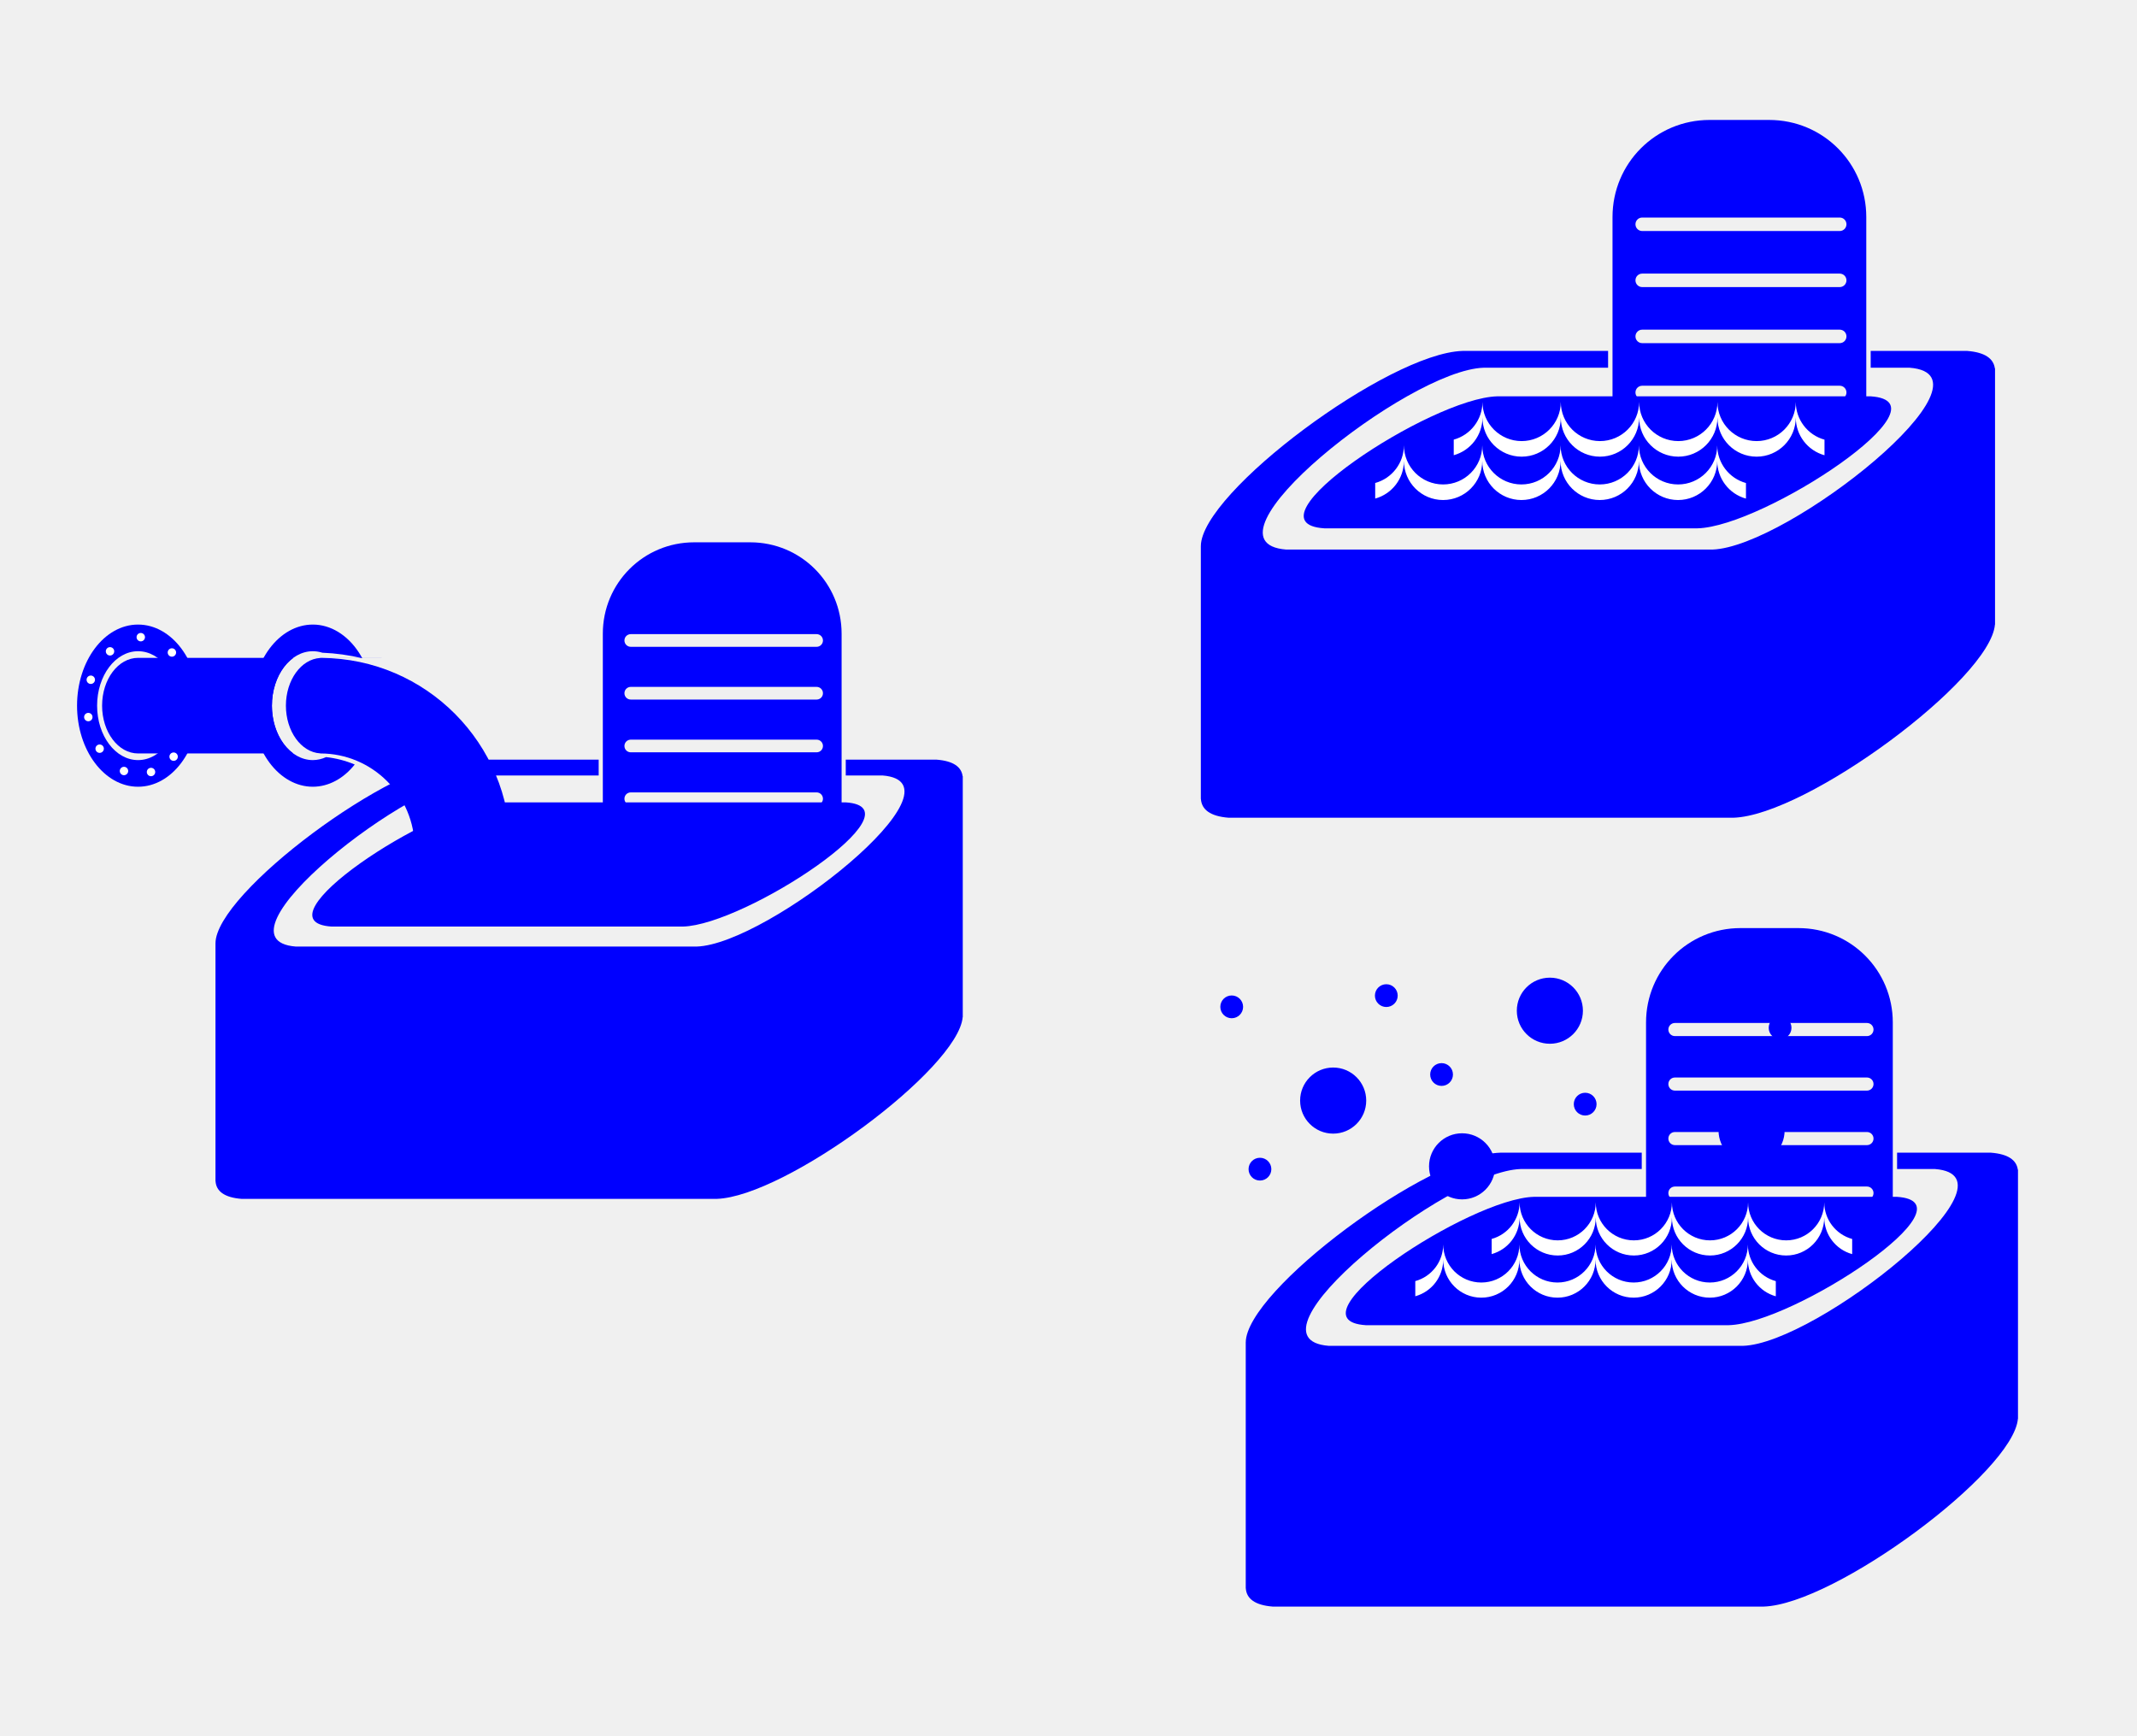
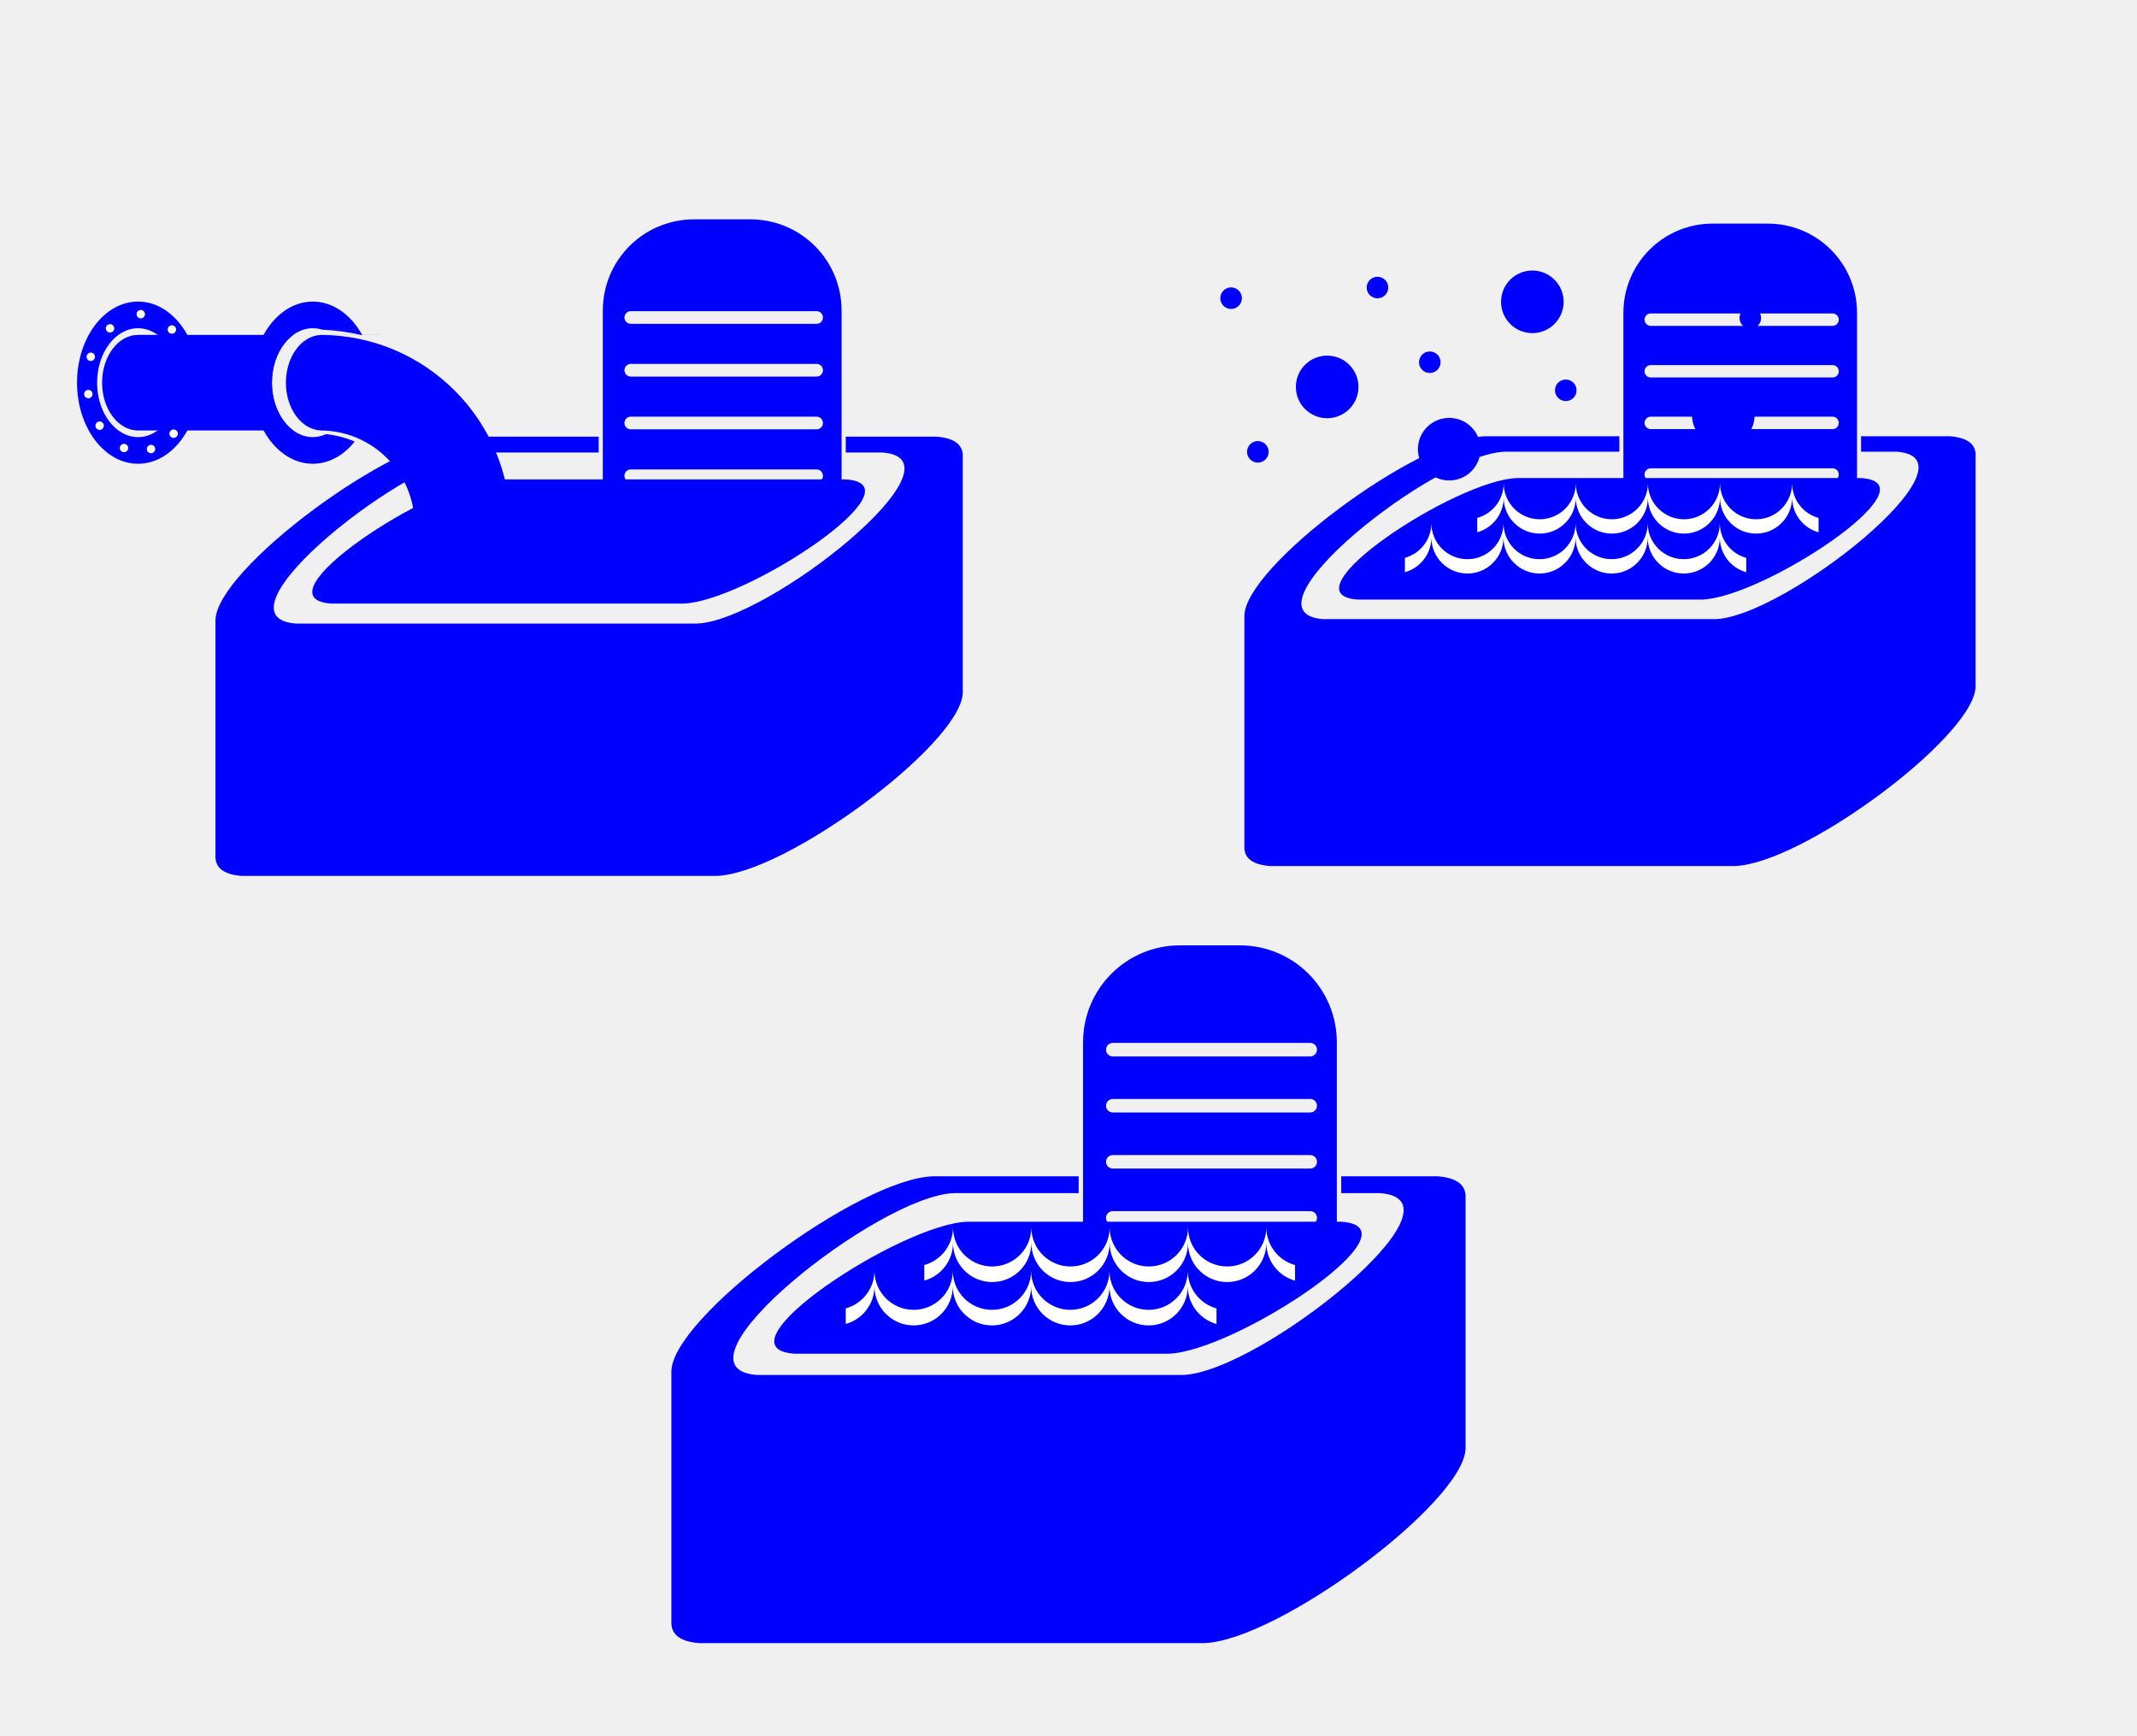
<svg xmlns="http://www.w3.org/2000/svg" width="655" height="532" viewBox="0 0 173.302 140.758" version="1.1" id="svg8" enable-background="new">
  <defs id="defs2" />
  <g id="layer1" transform="translate(0,-156.2416)">
-     <g id="g4947" transform="matrix(1.437102,0,0,1.437102,-78.86557,-328.9053)">
+     <g id="g4947" transform="matrix(1.437102,0,0,1.437102,-121.8019,-261.9657)">
      <path id="path4939" d="m 137.409,357.391 c -4.186,0.126 -14.761,7.999 -14.767,11.016 h -5.1e-4 v 14.269 h 0.004 c 0.04,0.589 0.514,0.977 1.564,1.058 h 28.483 c 4.134,-0.125 14.502,-7.807 14.761,-10.902 h 0.005 v -14.458 h -0.011 c -0.074,-0.547 -0.552,-0.905 -1.557,-0.983 h -0.996 -3.765 -0.688 v 0.948 h 0.688 1.511 c 5.326,0.415 -6.862,10.133 -11.14,10.262 h -24.041 c -5.326,-0.415 6.862,-10.133 11.14,-10.262 h 2.571 3.763 0.69 v -0.948 h -0.69 -3.763 z m 1.96,2.562 c -3.749,0.094 -14.429,7.148 -9.762,7.449 h 21.066 c 3.749,-0.094 14.429,-7.148 9.762,-7.449 h -15.5 z" style="opacity:1;fill:#0000ff;fill-opacity:1;fill-rule:nonzero;stroke:none;stroke-width:1.267;stroke-linecap:round;stroke-linejoin:round;stroke-miterlimit:4;stroke-dasharray:none;stroke-opacity:1;paint-order:markers fill stroke" />
      <path style="opacity:1;fill:#0000ff;fill-opacity:1;fill-rule:nonzero;stroke:none;stroke-width:16.918;stroke-linecap:round;stroke-linejoin:round;stroke-miterlimit:4;stroke-dasharray:none;stroke-opacity:1;paint-order:markers fill stroke" d="m 572.033,710.984 c -11.47,0 -20.703,9.234 -20.703,20.703 V 778 h 54.123 v -46.312 c 0,-11.47 -9.234,-20.703 -20.703,-20.703 z m -14.371,20.814 h 42.125 c 0.796,0 1.438,0.641 1.438,1.438 0,0.796 -0.641,1.438 -1.438,1.438 h -42.125 c -0.796,0 -1.438,-0.641 -1.438,-1.438 0,-0.796 0.641,-1.438 1.438,-1.438 z m 0,11.959 h 42.125 c 0.796,0 1.438,0.641 1.438,1.438 0,0.796 -0.641,1.438 -1.438,1.438 h -42.125 c -0.796,0 -1.438,-0.641 -1.438,-1.438 0,-0.796 0.641,-1.438 1.438,-1.438 z m 0,11.957 h 42.125 c 0.796,0 1.438,0.641 1.438,1.438 0,0.796 -0.641,1.438 -1.438,1.438 h -42.125 c -0.796,0 -1.438,-0.641 -1.438,-1.438 0,-0.796 0.641,-1.438 1.438,-1.438 z m 0,11.959 h 42.125 c 0.796,0 1.438,0.641 1.438,1.438 0,0.796 -0.641,1.438 -1.438,1.438 h -42.125 c -0.796,0 -1.438,-0.641 -1.438,-1.438 0,-0.796 0.641,-1.438 1.438,-1.438 z" transform="matrix(0.2645833,0,0,0.2645833,0,156.2416)" id="path4941" />
      <path id="path4943" d="m 134.102,362.716 a 2.21,2.21 0 0 1 -1.621,2.128 v 0.879 a 2.21,2.21 0 0 0 1.621,-2.128 2.21,2.21 0 0 0 2.21,2.21 2.21,2.21 0 0 0 2.21,-2.21 2.21,2.21 0 0 0 2.21,2.21 2.21,2.21 0 0 0 2.21,-2.21 2.21,2.21 0 0 0 2.21,2.21 2.21,2.21 0 0 0 2.21,-2.21 2.21,2.21 0 0 0 2.21,2.21 2.21,2.21 0 0 0 2.21,-2.209 2.21,2.21 0 0 0 1.621,2.129 v -0.879 a 2.21,2.21 0 0 1 -1.621,-2.129 2.21,2.21 0 0 1 -2.21,2.209 2.21,2.21 0 0 1 -2.21,-2.21 2.21,2.21 0 0 1 -2.21,2.21 2.21,2.21 0 0 1 -2.21,-2.21 2.21,2.21 0 0 1 -2.21,2.21 2.21,2.21 0 0 1 -2.21,-2.21 2.21,2.21 0 0 1 -2.21,2.21 2.21,2.21 0 0 1 -2.21,-2.21 z" style="opacity:1;fill:#ffffff;fill-opacity:1;fill-rule:nonzero;stroke:none;stroke-width:1.3;stroke-linecap:round;stroke-linejoin:round;stroke-miterlimit:4;stroke-dasharray:none;stroke-opacity:1;paint-order:markers fill stroke" />
      <path style="opacity:1;fill:#ffffff;fill-opacity:1;fill-rule:nonzero;stroke:none;stroke-width:1.3;stroke-linecap:round;stroke-linejoin:round;stroke-miterlimit:4;stroke-dasharray:none;stroke-opacity:1;paint-order:markers fill stroke" d="m 138.534,360.269 a 2.21,2.21 0 0 1 -1.621,2.128 v 0.879 a 2.21,2.21 0 0 0 1.621,-2.128 2.21,2.21 0 0 0 2.21,2.21 2.21,2.21 0 0 0 2.21,-2.21 2.21,2.21 0 0 0 2.21,2.21 2.21,2.21 0 0 0 2.21,-2.21 2.21,2.21 0 0 0 2.21,2.21 2.21,2.21 0 0 0 2.21,-2.21 2.21,2.21 0 0 0 2.21,2.21 2.21,2.21 0 0 0 2.21,-2.209 2.21,2.21 0 0 0 1.621,2.129 v -0.879 a 2.21,2.21 0 0 1 -1.621,-2.129 2.21,2.21 0 0 1 -2.21,2.209 2.21,2.21 0 0 1 -2.21,-2.21 2.21,2.21 0 0 1 -2.21,2.21 2.21,2.21 0 0 1 -2.21,-2.21 2.21,2.21 0 0 1 -2.21,2.21 2.21,2.21 0 0 1 -2.21,-2.21 2.21,2.21 0 0 1 -2.21,2.21 2.21,2.21 0 0 1 -2.21,-2.21 z" id="path4945" />
    </g>
-     <g id="g5204" transform="matrix(1.397374,0,0,1.397374,8.143529,0.8078165)">
+     <g id="g5204" transform="matrix(1.323076,0,0,1.323076,12.97236,-44.06037)">
      <g id="g4957" transform="translate(-56.17305,-179.2587)">
        <path id="path4949" d="m 137.409,357.391 c -4.186,0.126 -14.761,7.999 -14.767,11.016 h -5.1e-4 v 14.269 h 0.004 c 0.04,0.589 0.514,0.977 1.564,1.058 h 28.483 c 4.134,-0.125 14.502,-7.807 14.761,-10.902 h 0.005 v -14.458 h -0.011 c -0.074,-0.547 -0.552,-0.905 -1.557,-0.983 h -0.996 -3.765 -0.688 v 0.948 h 0.688 1.511 c 5.326,0.415 -6.862,10.133 -11.14,10.262 h -24.041 c -5.326,-0.415 6.862,-10.133 11.14,-10.262 h 2.571 3.763 0.69 v -0.948 h -0.69 -3.763 z m 1.96,2.562 c -3.749,0.094 -14.429,7.148 -9.762,7.449 h 21.066 c 3.749,-0.094 14.429,-7.148 9.762,-7.449 h -15.5 z" style="opacity:1;fill:#0000ff;fill-opacity:1;fill-rule:nonzero;stroke:none;stroke-width:1.267;stroke-linecap:round;stroke-linejoin:round;stroke-miterlimit:4;stroke-dasharray:none;stroke-opacity:1;paint-order:markers fill stroke" />
        <path style="opacity:1;fill:#0000ff;fill-opacity:1;fill-rule:nonzero;stroke:none;stroke-width:16.918;stroke-linecap:round;stroke-linejoin:round;stroke-miterlimit:4;stroke-dasharray:none;stroke-opacity:1;paint-order:markers fill stroke" d="m 572.033,710.984 c -11.47,0 -20.703,9.234 -20.703,20.703 V 778 h 54.123 v -46.312 c 0,-11.47 -9.234,-20.703 -20.703,-20.703 z m -14.371,20.814 h 42.125 c 0.796,0 1.438,0.641 1.438,1.438 0,0.796 -0.641,1.438 -1.438,1.438 h -42.125 c -0.796,0 -1.438,-0.641 -1.438,-1.438 0,-0.796 0.641,-1.438 1.438,-1.438 z m 0,11.959 h 42.125 c 0.796,0 1.438,0.641 1.438,1.438 0,0.796 -0.641,1.438 -1.438,1.438 h -42.125 c -0.796,0 -1.438,-0.641 -1.438,-1.438 0,-0.796 0.641,-1.438 1.438,-1.438 z m 0,11.957 h 42.125 c 0.796,0 1.438,0.641 1.438,1.438 0,0.796 -0.641,1.438 -1.438,1.438 h -42.125 c -0.796,0 -1.438,-0.641 -1.438,-1.438 0,-0.796 0.641,-1.438 1.438,-1.438 z m 0,11.959 h 42.125 c 0.796,0 1.438,0.641 1.438,1.438 0,0.796 -0.641,1.438 -1.438,1.438 h -42.125 c -0.796,0 -1.438,-0.641 -1.438,-1.438 0,-0.796 0.641,-1.438 1.438,-1.438 z" transform="matrix(0.2645833,0,0,0.2645833,0,156.2416)" id="path4951" />
        <path id="path4953" d="m 134.102,362.716 a 2.21,2.21 0 0 1 -1.621,2.128 v 0.879 a 2.21,2.21 0 0 0 1.621,-2.128 2.21,2.21 0 0 0 2.21,2.21 2.21,2.21 0 0 0 2.21,-2.21 2.21,2.21 0 0 0 2.21,2.21 2.21,2.21 0 0 0 2.21,-2.21 2.21,2.21 0 0 0 2.21,2.21 2.21,2.21 0 0 0 2.21,-2.21 2.21,2.21 0 0 0 2.21,2.21 2.21,2.21 0 0 0 2.21,-2.209 2.21,2.21 0 0 0 1.621,2.129 v -0.879 a 2.21,2.21 0 0 1 -1.621,-2.129 2.21,2.21 0 0 1 -2.21,2.209 2.21,2.21 0 0 1 -2.21,-2.21 2.21,2.21 0 0 1 -2.21,2.21 2.21,2.21 0 0 1 -2.21,-2.21 2.21,2.21 0 0 1 -2.21,2.21 2.21,2.21 0 0 1 -2.21,-2.21 2.21,2.21 0 0 1 -2.21,2.21 2.21,2.21 0 0 1 -2.21,-2.21 z" style="opacity:1;fill:#ffffff;fill-opacity:1;fill-rule:nonzero;stroke:none;stroke-width:1.3;stroke-linecap:round;stroke-linejoin:round;stroke-miterlimit:4;stroke-dasharray:none;stroke-opacity:1;paint-order:markers fill stroke" />
        <path style="opacity:1;fill:#ffffff;fill-opacity:1;fill-rule:nonzero;stroke:none;stroke-width:1.3;stroke-linecap:round;stroke-linejoin:round;stroke-miterlimit:4;stroke-dasharray:none;stroke-opacity:1;paint-order:markers fill stroke" d="m 138.534,360.269 a 2.21,2.21 0 0 1 -1.621,2.128 v 0.879 a 2.21,2.21 0 0 0 1.621,-2.128 2.21,2.21 0 0 0 2.21,2.21 2.21,2.21 0 0 0 2.21,-2.21 2.21,2.21 0 0 0 2.21,2.21 2.21,2.21 0 0 0 2.21,-2.21 2.21,2.21 0 0 0 2.21,2.21 2.21,2.21 0 0 0 2.21,-2.21 2.21,2.21 0 0 0 2.21,2.21 2.21,2.21 0 0 0 2.21,-2.209 2.21,2.21 0 0 0 1.621,2.129 v -0.879 a 2.21,2.21 0 0 1 -1.621,-2.129 2.21,2.21 0 0 1 -2.21,2.209 2.21,2.21 0 0 1 -2.21,-2.21 2.21,2.21 0 0 1 -2.21,2.21 2.21,2.21 0 0 1 -2.21,-2.21 2.21,2.21 0 0 1 -2.21,2.21 2.21,2.21 0 0 1 -2.21,-2.21 2.21,2.21 0 0 1 -2.21,2.21 2.21,2.21 0 0 1 -2.21,-2.21 z" id="path4955" />
      </g>
      <path style="opacity:1;fill:#0000ff;fill-opacity:1;fill-rule:nonzero;stroke:none;stroke-width:4;stroke-linecap:round;stroke-linejoin:round;stroke-miterlimit:4;stroke-dasharray:none;stroke-opacity:1;paint-order:markers fill stroke" d="m 94.238,167.577 a 0.661,0.661 0 0 0 -0.661,0.661 0.661,0.661 0 0 0 0.661,0.661 0.661,0.661 0 0 0 0.661,-0.661 0.661,0.661 0 0 0 -0.661,-0.661 z m -10.12,0.397 a 1.918,1.918 0 0 0 -1.918,1.918 1.918,1.918 0 0 0 1.918,1.918 1.918,1.918 0 0 0 1.918,-1.918 1.918,1.918 0 0 0 -1.918,-1.918 z m -9.492,0.381 a 0.661,0.661 0 0 0 -0.661,0.661 0.661,0.661 0 0 0 0.661,0.661 0.661,0.661 0 0 0 0.661,-0.661 0.661,0.661 0 0 0 -0.661,-0.661 z m -8.972,0.652 a 0.661,0.661 0 0 0 -0.661,0.661 0.661,0.661 0 0 0 0.661,0.661 0.661,0.661 0 0 0 0.661,-0.661 0.661,0.661 0 0 0 -0.661,-0.661 z m 31.825,1.216 a 0.661,0.661 0 0 0 -0.661,0.661 0.661,0.661 0 0 0 0.661,0.661 0.661,0.661 0 0 0 0.661,-0.661 0.661,0.661 0 0 0 -0.661,-0.661 z m -6.681,1.587 a 0.661,0.661 0 0 0 -0.661,0.661 0.661,0.661 0 0 0 0.661,0.661 0.661,0.661 0 0 0 0.661,-0.661 0.661,0.661 0 0 0 -0.661,-0.661 z m -12.965,1.124 a 0.661,0.661 0 0 0 -0.661,0.661 0.661,0.661 0 0 0 0.661,0.661 0.661,0.661 0 0 0 0.661,-0.661 0.661,0.661 0 0 0 -0.661,-0.661 z m -6.291,0.256 a 1.918,1.918 0 0 0 -1.918,1.918 1.918,1.918 0 0 0 1.918,1.918 1.918,1.918 0 0 0 1.918,-1.918 1.918,1.918 0 0 0 -1.918,-1.918 z m 14.625,1.464 a 0.661,0.661 0 0 0 -0.661,0.661 0.661,0.661 0 0 0 0.661,0.661 0.661,0.661 0 0 0 0.661,-0.661 0.661,0.661 0 0 0 -0.661,-0.661 z m 9.657,0.267 a 1.918,1.918 0 0 0 -1.918,1.918 1.918,1.918 0 0 0 1.918,1.918 1.918,1.918 0 0 0 1.918,-1.918 1.918,1.918 0 0 0 -1.918,-1.918 z m -16.801,2.085 a 1.918,1.918 0 0 0 -1.918,1.918 1.918,1.918 0 0 0 1.918,1.918 1.918,1.918 0 0 0 1.918,-1.918 1.918,1.918 0 0 0 -1.918,-1.918 z M 67.293,178.427 a 0.661,0.661 0 0 0 -0.661,0.661 0.661,0.661 0 0 0 0.661,0.661 0.661,0.661 0 0 0 0.661,-0.661 0.661,0.661 0 0 0 -0.661,-0.661 z" id="path5001" />
    </g>
-     <g id="g7075" transform="matrix(1.352205,0,0,1.352205,-75.94463,-137.3678)">
+     <g id="g7075" transform="matrix(1.352205,0,0,1.352205,-75.94463,-163.5615)">
      <path style="opacity:1;fill:#0000ff;fill-opacity:1;fill-rule:nonzero;stroke:none;stroke-width:1.267;stroke-linecap:round;stroke-linejoin:round;stroke-miterlimit:4;stroke-dasharray:none;stroke-opacity:1;paint-order:markers fill stroke" d="m 83.854,262.695 c -4.186,0.126 -14.761,7.999 -14.767,11.016 h -5.1e-4 v 14.269 h 0.004 c 0.04,0.589 0.514,0.977 1.564,1.058 h 28.483 c 4.134,-0.125 14.502,-7.807 14.761,-10.902 h 0.005 v -14.458 h -0.011 c -0.074,-0.547 -0.552,-0.905 -1.557,-0.983 h -0.996 -3.765 -0.688 v 0.948 h 0.688 1.511 c 5.326,0.415 -6.862,10.133 -11.14,10.262 h -24.041 c -5.326,-0.415 6.862,-10.133 11.14,-10.262 h 2.571 3.763 0.69 v -0.948 h -0.69 -3.763 z m 1.96,2.562 c -3.749,0.094 -14.429,7.148 -9.762,7.449 h 21.066 c 3.749,-0.094 14.429,-7.148 9.762,-7.449 H 91.38 Z" id="path7019" />
      <g id="g7071" transform="matrix(0.2240012,0,0,0.2240319,104.7275,223.1087)">
        <path id="path7021" d="m -131.057,149.447 v 0.028 a 9.628,12.796 0 0 0 -9.198,12.768 9.628,12.796 0 0 0 9.198,12.776 v 0.02 a 25.268,25.268 0 0 1 25.268,25.268 h 0.058 a 4.271,4.271 0 0 0 -0.058,0.671 4.271,4.271 0 0 0 4.272,4.272 4.271,4.271 0 0 0 4.272,-4.272 4.271,4.271 0 0 0 -0.056,-0.671 h 0.114 a 4.271,4.271 0 0 0 -0.058,0.671 4.271,4.271 0 0 0 4.272,4.272 4.271,4.271 0 0 0 4.271,-4.272 4.271,4.271 0 0 0 -0.055,-0.671 h 0.114 a 4.271,4.271 0 0 0 -0.058,0.671 4.271,4.271 0 0 0 4.272,4.272 4.271,4.271 0 0 0 4.272,-4.272 4.271,4.271 0 0 0 -0.055,-0.671 h 0.055 a 50.897,50.879 0 0 0 -50.53,-50.847 h 16.037 v -0.013 h -15.974 a 9.628,12.796 0 0 0 -0.149,0.01 50.897,50.879 0 0 0 -0.281,-0.01 z" style="opacity:1;fill:#0000ff;fill-opacity:1;fill-rule:nonzero;stroke:none;stroke-width:2.667;stroke-linecap:round;stroke-linejoin:round;stroke-miterlimit:4;stroke-dasharray:none;stroke-opacity:1;paint-order:markers fill stroke" />
        <path id="path7023" d="m -179.84,140.535 a 16.333,21.708 0 0 0 -16.333,21.708 16.333,21.708 0 0 0 16.333,21.708 16.333,21.708 0 0 0 16.333,-21.708 16.333,21.708 0 0 0 -16.333,-21.708 z m 0,7.134 a 10.965,14.574 0 0 1 10.965,14.574 10.965,14.574 0 0 1 -10.965,14.574 10.965,14.574 0 0 1 -10.965,-14.574 10.965,14.574 0 0 1 10.965,-14.574 z" style="opacity:1;fill:#0000ff;fill-opacity:1;fill-rule:nonzero;stroke:none;stroke-width:4.524;stroke-linecap:round;stroke-linejoin:round;stroke-miterlimit:4;stroke-dasharray:none;stroke-opacity:1;paint-order:markers fill stroke" />
        <path id="path7025" d="m -139.219,174.279 a 10.965,14.574 0 0 0 0.924,0.753 10.965,14.574 0 0 0 0.01,0.006 10.965,14.574 0 0 1 -0.934,-0.76 z" style="opacity:1;fill:#0000ff;fill-opacity:1;fill-rule:nonzero;stroke:none;stroke-width:2.667;stroke-linecap:round;stroke-linejoin:round;stroke-miterlimit:4;stroke-dasharray:none;stroke-opacity:1;paint-order:markers fill stroke" />
        <path id="path7027" d="m -140.092,173.399 a 10.965,14.574 0 0 0 0.864,0.872 10.965,14.574 0 0 0 0.01,0.008 10.965,14.574 0 0 1 -0.873,-0.88 z" style="opacity:1;fill:#0000ff;fill-opacity:1;fill-rule:nonzero;stroke:none;stroke-width:2.667;stroke-linecap:round;stroke-linejoin:round;stroke-miterlimit:4;stroke-dasharray:none;stroke-opacity:1;paint-order:markers fill stroke" />
        <path id="path7029" d="m -140.862,172.448 a 10.965,14.574 0 0 0 0.761,0.942 10.965,14.574 0 0 0 0.009,0.009 10.965,14.574 0 0 1 -0.77,-0.951 z" style="opacity:1;fill:#0000ff;fill-opacity:1;fill-rule:nonzero;stroke:none;stroke-width:2.667;stroke-linecap:round;stroke-linejoin:round;stroke-miterlimit:4;stroke-dasharray:none;stroke-opacity:1;paint-order:markers fill stroke" />
        <path id="path7031" d="m -141.503,171.488 a 10.965,14.574 0 0 0 0.6,0.908 10.965,14.574 0 0 0 0.008,0.01 10.965,14.574 0 0 1 -0.608,-0.918 z" style="opacity:1;fill:#0000ff;fill-opacity:1;fill-rule:nonzero;stroke:none;stroke-width:2.667;stroke-linecap:round;stroke-linejoin:round;stroke-miterlimit:4;stroke-dasharray:none;stroke-opacity:1;paint-order:markers fill stroke" />
        <path id="path7033" d="m -142.068,170.482 a 10.965,14.574 0 0 0 0.441,0.82 10.965,14.574 0 0 0 0.006,0.009 10.965,14.574 0 0 1 -0.448,-0.829 z" style="opacity:1;fill:#0000ff;fill-opacity:1;fill-rule:nonzero;stroke:none;stroke-width:2.667;stroke-linecap:round;stroke-linejoin:round;stroke-miterlimit:4;stroke-dasharray:none;stroke-opacity:1;paint-order:markers fill stroke" />
        <path id="path7035" d="m -142.804,168.866 a 10.965,14.574 0 0 0 0.54,1.251 10.965,14.574 0 0 0 0.004,0.008 10.965,14.574 0 0 1 -0.544,-1.258 z" style="opacity:1;fill:#0000ff;fill-opacity:1;fill-rule:nonzero;stroke:none;stroke-width:2.667;stroke-linecap:round;stroke-linejoin:round;stroke-miterlimit:4;stroke-dasharray:none;stroke-opacity:1;paint-order:markers fill stroke" />
        <path id="path7037" d="m -143.12,167.931 a 10.965,14.574 0 0 0 0.311,0.922 10.965,14.574 0 0 0 0.006,0.013 10.965,14.574 0 0 1 -0.316,-0.935 z" style="opacity:1;fill:#0000ff;fill-opacity:1;fill-rule:nonzero;stroke:none;stroke-width:2.667;stroke-linecap:round;stroke-linejoin:round;stroke-miterlimit:4;stroke-dasharray:none;stroke-opacity:1;paint-order:markers fill stroke" />
        <path id="path7039" d="m -143.47,166.676 a 10.965,14.574 0 0 0 0.212,0.848 10.965,14.574 0 0 0 0.003,0.007 10.965,14.574 0 0 1 -0.215,-0.855 z" style="opacity:1;fill:#0000ff;fill-opacity:1;fill-rule:nonzero;stroke:none;stroke-width:2.667;stroke-linecap:round;stroke-linejoin:round;stroke-miterlimit:4;stroke-dasharray:none;stroke-opacity:1;paint-order:markers fill stroke" />
        <path id="path7041" d="m -143.761,165.208 a 10.965,14.574 0 0 0 0.158,0.934 10.965,14.574 0 0 0 0.002,0.009 10.965,14.574 0 0 1 -0.16,-0.943 z" style="opacity:1;fill:#0000ff;fill-opacity:1;fill-rule:nonzero;stroke:none;stroke-width:2.667;stroke-linecap:round;stroke-linejoin:round;stroke-miterlimit:4;stroke-dasharray:none;stroke-opacity:1;paint-order:markers fill stroke" />
        <path id="path7043" d="m -143.937,163.695 a 10.965,14.574 0 0 0 0.094,1.025 10.965,14.574 0 0 0 0.002,0.01 10.965,14.574 0 0 1 -0.096,-1.035 z" style="opacity:1;fill:#0000ff;fill-opacity:1;fill-rule:nonzero;stroke:none;stroke-width:2.667;stroke-linecap:round;stroke-linejoin:round;stroke-miterlimit:4;stroke-dasharray:none;stroke-opacity:1;paint-order:markers fill stroke" />
        <path id="path7045" d="m -144.002,162.243 a 10.965,14.574 0 0 0 0.027,1.031 10.965,14.574 0 0 0 0.001,0.01 10.965,14.574 0 0 1 -0.028,-1.041 z" style="opacity:1;fill:#0000ff;fill-opacity:1;fill-rule:nonzero;stroke:none;stroke-width:2.667;stroke-linecap:round;stroke-linejoin:round;stroke-miterlimit:4;stroke-dasharray:none;stroke-opacity:1;paint-order:markers fill stroke" />
        <path id="path7047" d="m -138.282,149.462 a 10.965,14.574 0 0 0 -0.68,0.518 10.965,14.574 0 0 0 -0.891,0.847 10.965,14.574 0 0 0 -0.823,0.961 10.965,14.574 0 0 0 -0.747,1.066 10.965,14.574 0 0 0 -0.664,1.16 10.965,14.574 0 0 0 -0.573,1.242 10.965,14.574 0 0 0 -0.477,1.312 10.965,14.574 0 0 0 -0.376,1.368 10.965,14.574 0 0 0 -0.271,1.411 10.965,14.574 0 0 0 -0.164,1.441 10.965,14.574 0 0 0 -0.055,1.455 10.965,14.574 0 0 1 5.72,-12.781 z" style="opacity:1;fill:#0000ff;fill-opacity:1;fill-rule:nonzero;stroke:none;stroke-width:2.667;stroke-linecap:round;stroke-linejoin:round;stroke-miterlimit:4;stroke-dasharray:none;stroke-opacity:1;paint-order:markers fill stroke" />
        <path id="path7049" d="m -138.263,149.447 h -41.576 a 9.628,12.796 0 0 0 -9.628,12.796 9.628,12.796 0 0 0 9.628,12.796 h 41.556 a 10.965,14.574 0 0 1 -5.2e-4,-5.3e-4 10.965,14.574 0 0 1 -0.01,-0.006 10.965,14.574 0 0 1 -0.924,-0.753 10.965,14.574 0 0 1 -0.01,-0.008 10.965,14.574 0 0 1 -0.864,-0.872 10.965,14.574 0 0 1 -0.009,-0.009 10.965,14.574 0 0 1 -0.761,-0.942 10.965,14.574 0 0 1 -0.034,-0.042 10.965,14.574 0 0 1 -0.008,-0.01 10.965,14.574 0 0 1 -0.6,-0.908 10.965,14.574 0 0 1 -0.117,-0.177 10.965,14.574 0 0 1 -0.006,-0.009 10.965,14.574 0 0 1 -0.441,-0.82 10.965,14.574 0 0 1 -0.192,-0.357 10.965,14.574 0 0 1 -0.004,-0.008 10.965,14.574 0 0 1 -0.54,-1.251 10.965,14.574 0 0 1 -0.006,-0.013 10.965,14.574 0 0 1 -0.311,-0.922 10.965,14.574 0 0 1 -0.134,-0.4 10.965,14.574 0 0 1 -0.003,-0.007 10.965,14.574 0 0 1 -0.212,-0.848 10.965,14.574 0 0 1 -0.131,-0.525 10.965,14.574 0 0 1 -0.002,-0.009 10.965,14.574 0 0 1 -0.158,-0.934 10.965,14.574 0 0 1 -0.081,-0.478 10.965,14.574 0 0 1 -0.002,-0.01 10.965,14.574 0 0 1 -0.094,-1.025 10.965,14.574 0 0 1 -0.037,-0.411 10.965,14.574 0 0 1 -0.001,-0.01 10.965,14.574 0 0 1 -0.027,-1.031 10.965,14.574 0 0 1 0.055,-1.455 10.965,14.574 0 0 1 0.164,-1.441 10.965,14.574 0 0 1 0.271,-1.411 10.965,14.574 0 0 1 0.376,-1.368 10.965,14.574 0 0 1 0.477,-1.312 10.965,14.574 0 0 1 0.573,-1.242 10.965,14.574 0 0 1 0.664,-1.16 10.965,14.574 0 0 1 0.747,-1.066 10.965,14.574 0 0 1 0.823,-0.961 10.965,14.574 0 0 1 0.891,-0.847 10.965,14.574 0 0 1 0.68,-0.518 10.965,14.574 0 0 1 0.019,-0.015 z" style="opacity:1;fill:#0000ff;fill-opacity:1;fill-rule:nonzero;stroke:none;stroke-width:2.667;stroke-linecap:round;stroke-linejoin:round;stroke-miterlimit:4;stroke-dasharray:none;stroke-opacity:1;paint-order:markers fill stroke" />
        <path id="path7051" d="m -133.037,140.535 a 16.333,21.708 0 0 0 -16.333,21.708 16.333,21.708 0 0 0 16.333,21.708 16.333,21.708 0 0 0 11.207,-5.952 27.493,27.493 0 0 0 -7.667,-1.981 10.965,14.574 0 0 1 -3.539,0.799 10.965,14.574 0 0 1 -10.965,-14.574 10.965,14.574 0 0 1 10.965,-14.574 10.965,14.574 0 0 1 2.284,0.326 h 10.024 a 16.333,21.708 0 0 0 -12.308,-7.46 z m 2.325,7.474 a 10.965,14.574 0 0 1 0.178,0.06 55.379,55.359 0 0 1 10.728,1.48 16.333,21.708 0 0 0 -0.913,-1.54 z" style="opacity:1;fill:#0000ff;fill-opacity:1;fill-rule:nonzero;stroke:none;stroke-width:4.524;stroke-linecap:round;stroke-linejoin:round;stroke-miterlimit:4;stroke-dasharray:none;stroke-opacity:1;paint-order:markers fill stroke" />
        <circle r="1.124" cy="143.909" cx="-179.112" id="circle7053" style="opacity:1;fill:#ffffff;fill-opacity:1;fill-rule:nonzero;stroke:none;stroke-width:4;stroke-linecap:round;stroke-linejoin:round;stroke-miterlimit:4;stroke-dasharray:none;stroke-opacity:1;paint-order:markers fill stroke" />
        <circle style="opacity:1;fill:#ffffff;fill-opacity:1;fill-rule:nonzero;stroke:none;stroke-width:4;stroke-linecap:round;stroke-linejoin:round;stroke-miterlimit:4;stroke-dasharray:none;stroke-opacity:1;paint-order:markers fill stroke" id="circle7055" cx="-187.346" cy="147.7" r="1.124" />
        <circle r="1.124" cy="155.308" cx="-192.496" id="circle7057" style="opacity:1;fill:#ffffff;fill-opacity:1;fill-rule:nonzero;stroke:none;stroke-width:4;stroke-linecap:round;stroke-linejoin:round;stroke-miterlimit:4;stroke-dasharray:none;stroke-opacity:1;paint-order:markers fill stroke" />
        <circle style="opacity:1;fill:#ffffff;fill-opacity:1;fill-rule:nonzero;stroke:none;stroke-width:4;stroke-linecap:round;stroke-linejoin:round;stroke-miterlimit:4;stroke-dasharray:none;stroke-opacity:1;paint-order:markers fill stroke" id="circle7059" cx="-193.157" cy="165.301" r="1.124" />
        <circle r="1.124" cy="173.761" cx="-190.121" id="circle7061" style="opacity:1;fill:#ffffff;fill-opacity:1;fill-rule:nonzero;stroke:none;stroke-width:4;stroke-linecap:round;stroke-linejoin:round;stroke-miterlimit:4;stroke-dasharray:none;stroke-opacity:1;paint-order:markers fill stroke" />
        <circle style="opacity:1;fill:#ffffff;fill-opacity:1;fill-rule:nonzero;stroke:none;stroke-width:4;stroke-linecap:round;stroke-linejoin:round;stroke-miterlimit:4;stroke-dasharray:none;stroke-opacity:1;paint-order:markers fill stroke" id="circle7063" cx="-183.607" cy="179.737" r="1.124" />
        <circle r="1.124" cy="180.008" cx="-176.37" id="circle7065" style="opacity:1;fill:#ffffff;fill-opacity:1;fill-rule:nonzero;stroke:none;stroke-width:4;stroke-linecap:round;stroke-linejoin:round;stroke-miterlimit:4;stroke-dasharray:none;stroke-opacity:1;paint-order:markers fill stroke" />
        <circle style="opacity:1;fill:#ffffff;fill-opacity:1;fill-rule:nonzero;stroke:none;stroke-width:4;stroke-linecap:round;stroke-linejoin:round;stroke-miterlimit:4;stroke-dasharray:none;stroke-opacity:1;paint-order:markers fill stroke" id="circle7067" cx="-170.777" cy="148.01" r="1.124" />
        <circle r="1.124" cy="175.898" cx="-170.316" id="circle7069" style="opacity:1;fill:#ffffff;fill-opacity:1;fill-rule:nonzero;stroke:none;stroke-width:4;stroke-linecap:round;stroke-linejoin:round;stroke-miterlimit:4;stroke-dasharray:none;stroke-opacity:1;paint-order:markers fill stroke" />
      </g>
      <path id="path7073" d="m 97.795,249.66 c -3.035,0 -5.478,2.443 -5.478,5.478 v 12.254 h 14.32 v -12.254 c 0,-3.035 -2.443,-5.478 -5.478,-5.478 z m -3.802,5.507 h 11.146 c 0.211,0 0.38,0.17 0.38,0.38 0,0.211 -0.17,0.38 -0.38,0.38 H 93.993 c -0.211,0 -0.38,-0.17 -0.38,-0.38 0,-0.211 0.17,-0.38 0.38,-0.38 z m 0,3.164 h 11.146 c 0.211,0 0.38,0.17 0.38,0.38 0,0.211 -0.17,0.38 -0.38,0.38 H 93.993 c -0.211,0 -0.38,-0.17 -0.38,-0.38 0,-0.211 0.17,-0.38 0.38,-0.38 z m 0,3.164 h 11.146 c 0.211,0 0.38,0.17 0.38,0.38 0,0.211 -0.17,0.38 -0.38,0.38 H 93.993 c -0.211,0 -0.38,-0.17 -0.38,-0.38 0,-0.211 0.17,-0.38 0.38,-0.38 z m 0,3.164 h 11.146 c 0.211,0 0.38,0.17 0.38,0.38 0,0.211 -0.17,0.38 -0.38,0.38 H 93.993 c -0.211,0 -0.38,-0.17 -0.38,-0.38 0,-0.211 0.17,-0.38 0.38,-0.38 z" style="opacity:1;fill:#0000ff;fill-opacity:1;fill-rule:nonzero;stroke:none;stroke-width:4.476;stroke-linecap:round;stroke-linejoin:round;stroke-miterlimit:4;stroke-dasharray:none;stroke-opacity:1;paint-order:markers fill stroke" />
    </g>
  </g>
</svg>
